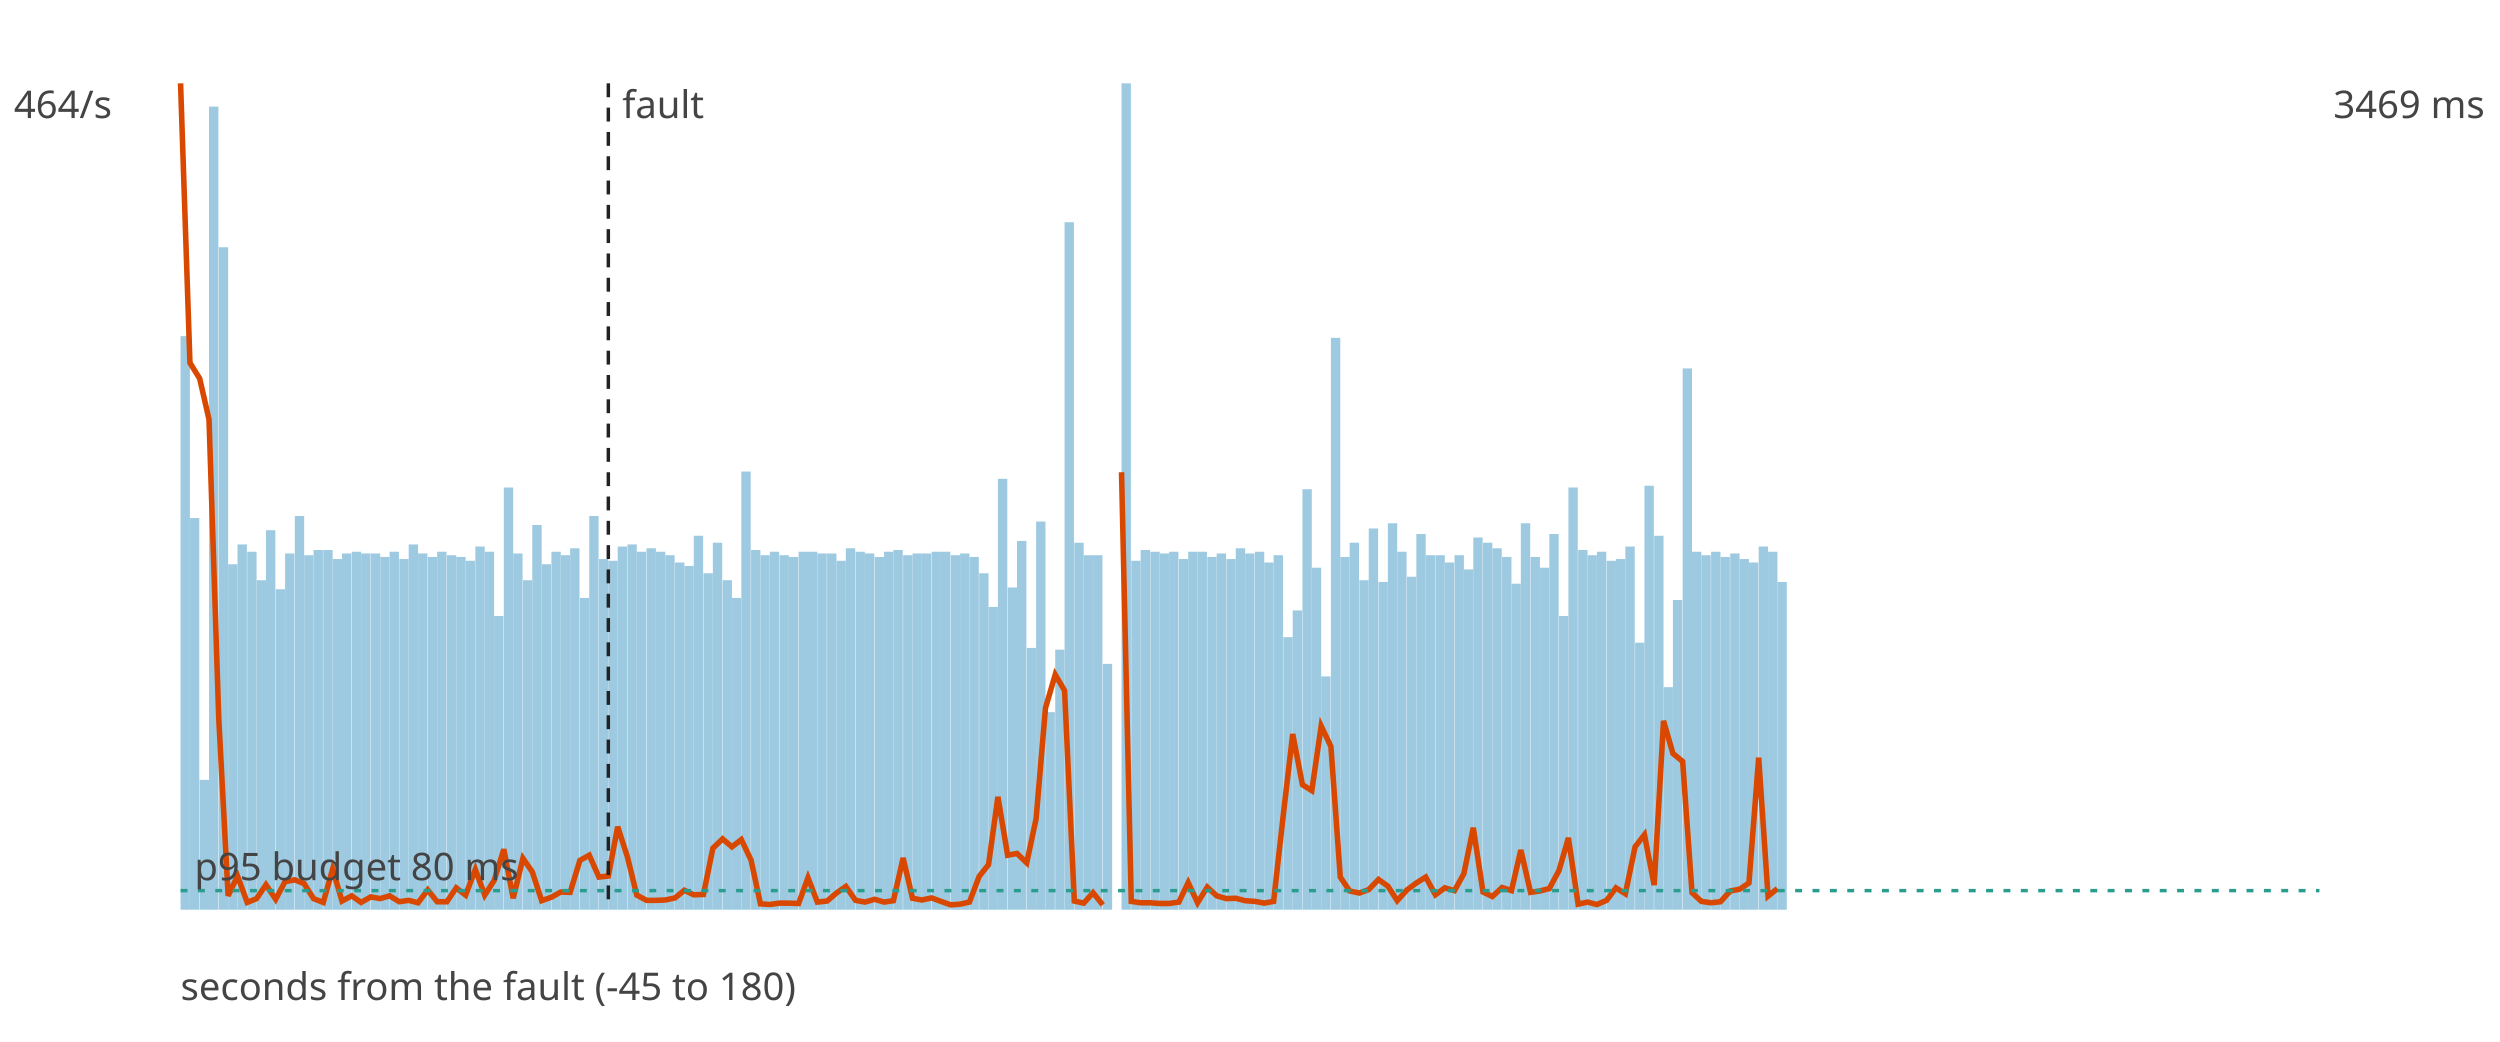
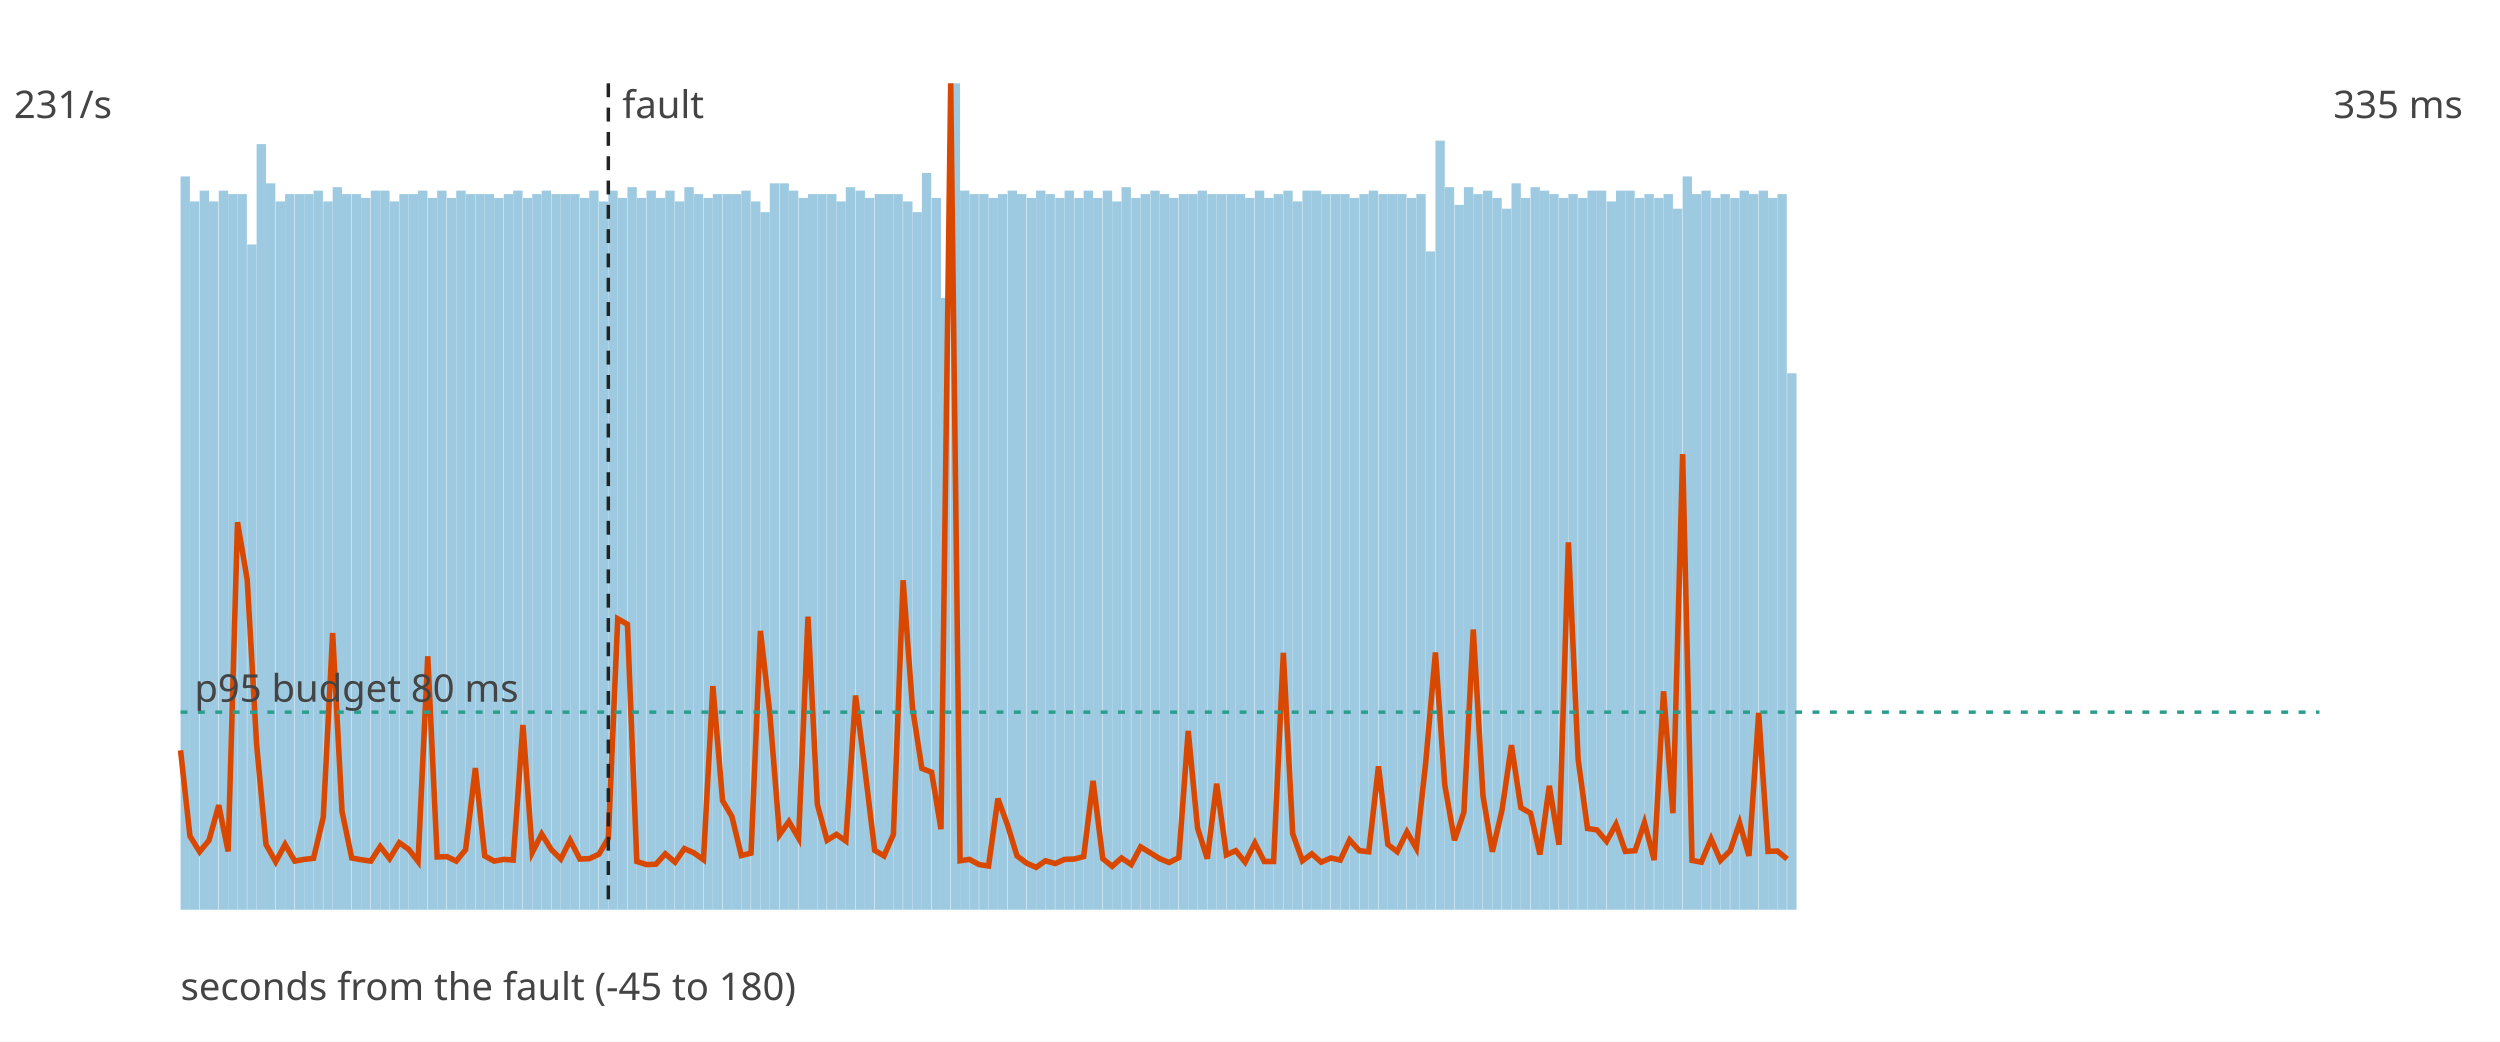
<svg xmlns="http://www.w3.org/2000/svg" viewBox="0 0 720 300" role="img" aria-label="Decisions per second and p95 around the fault">
  <style>text{font:11px sans-serif;fill:#444}.b{fill:#9ecae1}.p{fill:none;stroke:#d94801;stroke-width:1.6}.f{stroke:#222;stroke-dasharray:4 3}.s{stroke:#2a9d8f;stroke-dasharray:2 3}</style>
  <rect width="720" height="300" fill="#fff" />
-   <rect class="b" x="52.0" y="96.8" width="2.7" height="165.2" />
-   <rect class="b" x="54.7" y="149.2" width="2.7" height="112.8" />
-   <rect class="b" x="57.5" y="224.6" width="2.7" height="37.4" />
-   <rect class="b" x="60.2" y="30.7" width="2.7" height="231.3" />
-   <rect class="b" x="63.0" y="71.2" width="2.7" height="190.8" />
-   <rect class="b" x="65.7" y="162.5" width="2.7" height="99.5" />
-   <rect class="b" x="68.4" y="156.8" width="2.7" height="105.2" />
-   <rect class="b" x="71.2" y="158.9" width="2.7" height="103.1" />
-   <rect class="b" x="73.9" y="167.1" width="2.7" height="94.9" />
-   <rect class="b" x="76.6" y="152.7" width="2.7" height="109.3" />
-   <rect class="b" x="79.4" y="169.7" width="2.7" height="92.3" />
-   <rect class="b" x="82.1" y="159.4" width="2.7" height="102.6" />
-   <rect class="b" x="84.9" y="148.6" width="2.7" height="113.4" />
-   <rect class="b" x="87.6" y="159.9" width="2.7" height="102.1" />
-   <rect class="b" x="90.3" y="158.4" width="2.7" height="103.6" />
-   <rect class="b" x="93.1" y="158.4" width="2.7" height="103.6" />
-   <rect class="b" x="95.8" y="161.0" width="2.7" height="101.0" />
-   <rect class="b" x="98.5" y="159.4" width="2.7" height="102.6" />
-   <rect class="b" x="101.3" y="158.9" width="2.7" height="103.1" />
-   <rect class="b" x="104.0" y="159.4" width="2.7" height="102.6" />
-   <rect class="b" x="106.8" y="159.4" width="2.7" height="102.6" />
-   <rect class="b" x="109.5" y="160.4" width="2.7" height="101.6" />
-   <rect class="b" x="112.2" y="158.9" width="2.7" height="103.1" />
-   <rect class="b" x="115.0" y="161.0" width="2.7" height="101.0" />
-   <rect class="b" x="117.7" y="156.8" width="2.7" height="105.2" />
-   <rect class="b" x="120.4" y="159.4" width="2.7" height="102.6" />
-   <rect class="b" x="123.2" y="160.4" width="2.7" height="101.6" />
-   <rect class="b" x="125.9" y="158.9" width="2.7" height="103.1" />
-   <rect class="b" x="128.7" y="159.9" width="2.7" height="102.1" />
-   <rect class="b" x="131.4" y="160.4" width="2.7" height="101.6" />
-   <rect class="b" x="134.1" y="161.5" width="2.7" height="100.5" />
-   <rect class="b" x="136.9" y="157.4" width="2.7" height="104.6" />
-   <rect class="b" x="139.6" y="158.9" width="2.7" height="103.1" />
-   <rect class="b" x="142.3" y="177.4" width="2.7" height="84.6" />
-   <rect class="b" x="145.1" y="140.4" width="2.7" height="121.6" />
-   <rect class="b" x="147.8" y="159.4" width="2.7" height="102.6" />
-   <rect class="b" x="150.6" y="167.1" width="2.7" height="94.9" />
-   <rect class="b" x="153.3" y="151.2" width="2.7" height="110.8" />
-   <rect class="b" x="156.0" y="162.5" width="2.7" height="99.5" />
-   <rect class="b" x="158.8" y="158.9" width="2.7" height="103.1" />
-   <rect class="b" x="161.5" y="159.9" width="2.7" height="102.1" />
-   <rect class="b" x="164.2" y="157.9" width="2.7" height="104.1" />
-   <rect class="b" x="167.0" y="172.2" width="2.7" height="89.8" />
-   <rect class="b" x="169.7" y="148.6" width="2.7" height="113.4" />
-   <rect class="b" x="172.5" y="161.0" width="2.7" height="101.0" />
-   <rect class="b" x="175.2" y="161.5" width="2.7" height="100.5" />
-   <rect class="b" x="177.9" y="157.4" width="2.7" height="104.6" />
-   <rect class="b" x="180.7" y="156.8" width="2.7" height="105.2" />
-   <rect class="b" x="183.4" y="158.9" width="2.7" height="103.1" />
-   <rect class="b" x="186.2" y="157.9" width="2.7" height="104.1" />
-   <rect class="b" x="188.9" y="158.9" width="2.7" height="103.1" />
-   <rect class="b" x="191.6" y="159.9" width="2.7" height="102.1" />
-   <rect class="b" x="194.4" y="162.0" width="2.7" height="100.0" />
-   <rect class="b" x="197.1" y="163.0" width="2.7" height="99.0" />
-   <rect class="b" x="199.8" y="154.3" width="2.7" height="107.7" />
-   <rect class="b" x="202.6" y="165.1" width="2.7" height="96.9" />
-   <rect class="b" x="205.3" y="156.3" width="2.7" height="105.7" />
-   <rect class="b" x="208.1" y="167.1" width="2.7" height="94.9" />
-   <rect class="b" x="210.8" y="172.2" width="2.7" height="89.8" />
-   <rect class="b" x="213.5" y="135.8" width="2.7" height="126.2" />
-   <rect class="b" x="216.3" y="158.4" width="2.7" height="103.6" />
-   <rect class="b" x="219.0" y="159.9" width="2.7" height="102.1" />
-   <rect class="b" x="221.7" y="158.9" width="2.7" height="103.1" />
-   <rect class="b" x="224.5" y="159.9" width="2.7" height="102.1" />
-   <rect class="b" x="227.2" y="160.4" width="2.7" height="101.6" />
-   <rect class="b" x="230.0" y="158.9" width="2.7" height="103.1" />
-   <rect class="b" x="232.7" y="158.9" width="2.7" height="103.1" />
-   <rect class="b" x="235.4" y="159.4" width="2.7" height="102.6" />
-   <rect class="b" x="238.2" y="159.4" width="2.7" height="102.6" />
-   <rect class="b" x="240.9" y="161.5" width="2.7" height="100.5" />
-   <rect class="b" x="243.6" y="157.9" width="2.7" height="104.1" />
-   <rect class="b" x="246.4" y="158.9" width="2.7" height="103.1" />
-   <rect class="b" x="249.1" y="159.4" width="2.7" height="102.6" />
-   <rect class="b" x="251.9" y="160.4" width="2.7" height="101.6" />
-   <rect class="b" x="254.6" y="158.9" width="2.7" height="103.1" />
-   <rect class="b" x="257.3" y="158.4" width="2.7" height="103.6" />
-   <rect class="b" x="260.1" y="159.9" width="2.7" height="102.1" />
-   <rect class="b" x="262.8" y="159.4" width="2.7" height="102.6" />
-   <rect class="b" x="265.5" y="159.4" width="2.7" height="102.6" />
-   <rect class="b" x="268.3" y="158.9" width="2.7" height="103.1" />
-   <rect class="b" x="271.0" y="158.9" width="2.7" height="103.1" />
-   <rect class="b" x="273.8" y="159.9" width="2.7" height="102.1" />
-   <rect class="b" x="276.5" y="159.4" width="2.7" height="102.6" />
-   <rect class="b" x="279.2" y="160.4" width="2.7" height="101.6" />
-   <rect class="b" x="282.0" y="165.1" width="2.7" height="96.9" />
-   <rect class="b" x="284.7" y="174.8" width="2.7" height="87.2" />
-   <rect class="b" x="287.4" y="137.9" width="2.7" height="124.1" />
-   <rect class="b" x="290.2" y="169.2" width="2.7" height="92.8" />
-   <rect class="b" x="292.9" y="155.8" width="2.7" height="106.2" />
-   <rect class="b" x="295.7" y="186.6" width="2.7" height="75.4" />
-   <rect class="b" x="298.4" y="150.2" width="2.7" height="111.8" />
-   <rect class="b" x="301.1" y="205.1" width="2.7" height="56.9" />
-   <rect class="b" x="303.9" y="187.1" width="2.7" height="74.9" />
-   <rect class="b" x="306.6" y="64.0" width="2.7" height="198.0" />
-   <rect class="b" x="309.4" y="156.3" width="2.7" height="105.7" />
-   <rect class="b" x="312.1" y="159.9" width="2.7" height="102.1" />
-   <rect class="b" x="314.8" y="159.9" width="2.7" height="102.1" />
-   <rect class="b" x="317.6" y="191.2" width="2.7" height="70.8" />
-   <rect class="b" x="323.0" y="24.0" width="2.7" height="238.0" />
-   <rect class="b" x="325.8" y="161.5" width="2.7" height="100.5" />
-   <rect class="b" x="328.5" y="158.4" width="2.7" height="103.6" />
-   <rect class="b" x="331.3" y="158.9" width="2.7" height="103.1" />
-   <rect class="b" x="334.0" y="159.4" width="2.7" height="102.6" />
-   <rect class="b" x="336.7" y="158.9" width="2.7" height="103.1" />
-   <rect class="b" x="339.5" y="161.0" width="2.7" height="101.0" />
-   <rect class="b" x="342.2" y="158.9" width="2.7" height="103.1" />
-   <rect class="b" x="344.9" y="158.9" width="2.7" height="103.1" />
-   <rect class="b" x="347.7" y="160.4" width="2.7" height="101.6" />
-   <rect class="b" x="350.4" y="159.4" width="2.7" height="102.6" />
-   <rect class="b" x="353.2" y="161.0" width="2.7" height="101.0" />
-   <rect class="b" x="355.9" y="157.9" width="2.7" height="104.1" />
-   <rect class="b" x="358.6" y="159.4" width="2.7" height="102.6" />
-   <rect class="b" x="361.4" y="158.9" width="2.7" height="103.1" />
-   <rect class="b" x="364.1" y="162.0" width="2.7" height="100.0" />
-   <rect class="b" x="366.8" y="159.9" width="2.7" height="102.1" />
-   <rect class="b" x="369.6" y="183.5" width="2.7" height="78.5" />
-   <rect class="b" x="372.3" y="175.8" width="2.7" height="86.2" />
-   <rect class="b" x="375.1" y="140.9" width="2.7" height="121.1" />
-   <rect class="b" x="377.8" y="163.5" width="2.7" height="98.5" />
-   <rect class="b" x="380.5" y="194.8" width="2.7" height="67.2" />
-   <rect class="b" x="383.3" y="97.3" width="2.7" height="164.7" />
-   <rect class="b" x="386.0" y="160.4" width="2.7" height="101.6" />
-   <rect class="b" x="388.7" y="156.3" width="2.7" height="105.7" />
-   <rect class="b" x="391.5" y="167.1" width="2.7" height="94.9" />
-   <rect class="b" x="394.2" y="152.2" width="2.7" height="109.8" />
-   <rect class="b" x="397.0" y="167.6" width="2.7" height="94.4" />
-   <rect class="b" x="399.7" y="150.7" width="2.7" height="111.3" />
-   <rect class="b" x="402.4" y="158.9" width="2.7" height="103.1" />
-   <rect class="b" x="405.2" y="166.1" width="2.7" height="95.9" />
-   <rect class="b" x="407.9" y="153.8" width="2.7" height="108.2" />
-   <rect class="b" x="410.6" y="159.9" width="2.7" height="102.1" />
-   <rect class="b" x="413.4" y="159.9" width="2.7" height="102.1" />
-   <rect class="b" x="416.1" y="162.0" width="2.7" height="100.0" />
-   <rect class="b" x="418.9" y="159.9" width="2.7" height="102.1" />
-   <rect class="b" x="421.6" y="164.0" width="2.7" height="98.0" />
-   <rect class="b" x="424.3" y="154.8" width="2.7" height="107.2" />
-   <rect class="b" x="427.1" y="156.3" width="2.7" height="105.7" />
-   <rect class="b" x="429.8" y="157.9" width="2.7" height="104.1" />
-   <rect class="b" x="432.6" y="160.4" width="2.7" height="101.6" />
-   <rect class="b" x="435.3" y="168.1" width="2.7" height="93.9" />
-   <rect class="b" x="438.0" y="150.7" width="2.7" height="111.3" />
-   <rect class="b" x="440.8" y="160.4" width="2.7" height="101.6" />
-   <rect class="b" x="443.5" y="163.5" width="2.7" height="98.5" />
-   <rect class="b" x="446.2" y="153.8" width="2.7" height="108.2" />
-   <rect class="b" x="449.0" y="177.4" width="2.7" height="84.6" />
-   <rect class="b" x="451.7" y="140.4" width="2.7" height="121.6" />
-   <rect class="b" x="454.5" y="158.4" width="2.7" height="103.6" />
-   <rect class="b" x="457.2" y="159.9" width="2.7" height="102.1" />
-   <rect class="b" x="459.9" y="158.9" width="2.7" height="103.1" />
-   <rect class="b" x="462.7" y="161.5" width="2.7" height="100.5" />
-   <rect class="b" x="465.4" y="161.0" width="2.7" height="101.0" />
-   <rect class="b" x="468.1" y="157.4" width="2.7" height="104.6" />
-   <rect class="b" x="470.9" y="185.1" width="2.7" height="76.9" />
-   <rect class="b" x="473.6" y="139.9" width="2.7" height="122.1" />
-   <rect class="b" x="476.4" y="154.3" width="2.7" height="107.7" />
-   <rect class="b" x="479.1" y="197.9" width="2.7" height="64.1" />
-   <rect class="b" x="481.8" y="172.8" width="2.7" height="89.2" />
-   <rect class="b" x="484.6" y="106.1" width="2.7" height="155.9" />
-   <rect class="b" x="487.3" y="158.9" width="2.7" height="103.1" />
-   <rect class="b" x="490.0" y="159.9" width="2.7" height="102.1" />
-   <rect class="b" x="492.8" y="158.9" width="2.7" height="103.1" />
-   <rect class="b" x="495.5" y="160.4" width="2.7" height="101.6" />
-   <rect class="b" x="498.3" y="159.4" width="2.7" height="102.6" />
-   <rect class="b" x="501.0" y="161.0" width="2.7" height="101.0" />
-   <rect class="b" x="503.7" y="162.0" width="2.7" height="100.0" />
-   <rect class="b" x="506.5" y="157.4" width="2.7" height="104.6" />
-   <rect class="b" x="509.2" y="158.9" width="2.7" height="103.1" />
-   <rect class="b" x="511.9" y="167.6" width="2.7" height="94.4" />
-   <polyline class="p" points="52.0,24.0 54.7,104.5 57.5,109.0 60.2,120.8 63.0,206.9 65.7,258.0 68.4,252.3 71.2,259.9 73.9,258.8 76.6,254.8 79.4,259.0 82.1,253.9 84.9,253.4 87.6,254.5 90.3,258.8 93.1,259.9 95.8,250.3 98.5,259.5 101.3,258.0 104.0,259.9 106.8,258.3 109.5,258.8 112.2,258.0 115.0,259.7 117.7,259.3 120.4,260.0 123.2,256.3 125.9,259.7 128.7,259.7 131.4,255.7 134.1,257.8 136.9,250.4 139.6,257.8 142.3,253.6 145.1,244.6 147.8,258.7 150.6,247.2 153.3,251.1 156.0,259.4 158.8,258.4 161.5,256.9 164.2,257.0 167.0,247.8 169.7,246.3 172.5,252.6 175.2,252.3 177.9,238.1 180.7,246.8 183.4,257.8 186.2,259.3 188.9,259.3 191.6,259.2 194.4,258.6 197.1,256.4 199.8,257.7 202.6,257.6 205.3,244.3 208.1,241.6 210.8,243.9 213.5,241.8 216.3,247.7 219.0,260.3 221.7,260.5 224.5,260.1 227.2,260.1 230.0,260.2 232.7,252.8 235.4,259.8 238.2,259.5 240.9,257.2 243.6,255.3 246.4,259.3 249.1,259.8 251.9,259.0 254.6,259.8 257.3,259.4 260.1,247.1 262.8,258.7 265.5,259.2 268.3,258.6 271.0,259.6 273.8,260.6 276.5,260.4 279.2,259.8 282.0,252.4 284.7,249.0 287.4,229.5 290.2,246.3 292.9,245.8 295.7,248.5 298.4,235.8 301.1,203.9 303.9,194.3 306.6,198.9 309.4,259.5 312.1,260.1 314.8,257.1 317.6,260.6" />
-   <polyline class="p" points="323.0,136.0 325.8,259.6 328.5,260.0 331.3,260.0 334.0,260.2 336.7,260.2 339.5,259.8 342.2,254.2 344.9,260.0 347.7,255.5 350.4,258.0 353.2,258.8 355.9,258.7 358.6,259.4 361.4,259.6 364.1,260.1 366.8,259.6 369.6,234.6 372.3,211.4 375.1,226.0 377.8,227.7 380.5,209.1 383.3,215.0 386.0,252.6 388.7,256.6 391.5,257.2 394.2,256.2 397.0,253.3 399.7,255.2 402.4,259.4 405.2,256.3 407.9,254.3 410.6,252.6 413.4,257.7 416.1,255.7 418.9,256.5 421.6,251.6 424.3,238.4 427.1,256.9 429.8,258.2 432.6,255.6 435.3,256.5 438.0,244.8 440.8,257.0 443.5,256.6 446.2,255.9 449.0,250.7 451.7,241.3 454.5,260.4 457.2,259.8 459.9,260.5 462.7,259.3 465.4,255.7 468.1,257.4 470.9,243.9 473.6,240.4 476.4,254.9 479.1,207.6 481.8,217.0 484.6,219.3 487.3,257.1 490.0,259.6 492.8,260.0 495.5,259.7 498.3,256.6 501.0,256.1 503.7,254.3 506.5,218.2 509.2,258.1 511.9,255.9" />
+   <rect class="b" x="52.0" y="50.8" width="2.7" height="211.2" />
+   <rect class="b" x="54.7" y="58.0" width="2.7" height="204.0" />
+   <rect class="b" x="57.5" y="54.9" width="2.7" height="207.1" />
+   <rect class="b" x="60.2" y="58.0" width="2.7" height="204.0" />
+   <rect class="b" x="63.0" y="54.9" width="2.7" height="207.1" />
+   <rect class="b" x="65.7" y="55.9" width="2.7" height="206.1" />
+   <rect class="b" x="68.4" y="55.9" width="2.7" height="206.1" />
+   <rect class="b" x="71.2" y="70.4" width="2.7" height="191.6" />
+   <rect class="b" x="73.9" y="41.5" width="2.7" height="220.5" />
+   <rect class="b" x="76.6" y="52.8" width="2.7" height="209.2" />
+   <rect class="b" x="79.4" y="58.0" width="2.7" height="204.0" />
+   <rect class="b" x="82.1" y="55.9" width="2.7" height="206.1" />
+   <rect class="b" x="84.9" y="55.9" width="2.7" height="206.1" />
+   <rect class="b" x="87.6" y="55.9" width="2.7" height="206.1" />
+   <rect class="b" x="90.3" y="54.9" width="2.7" height="207.1" />
+   <rect class="b" x="93.1" y="58.0" width="2.7" height="204.0" />
+   <rect class="b" x="95.8" y="53.9" width="2.7" height="208.1" />
+   <rect class="b" x="98.5" y="55.9" width="2.7" height="206.1" />
+   <rect class="b" x="101.3" y="55.9" width="2.7" height="206.1" />
+   <rect class="b" x="104.0" y="57.0" width="2.7" height="205.0" />
+   <rect class="b" x="106.8" y="54.9" width="2.7" height="207.1" />
+   <rect class="b" x="109.5" y="54.9" width="2.7" height="207.1" />
+   <rect class="b" x="112.2" y="58.0" width="2.7" height="204.0" />
+   <rect class="b" x="115.0" y="55.9" width="2.7" height="206.1" />
+   <rect class="b" x="117.7" y="55.9" width="2.7" height="206.1" />
+   <rect class="b" x="120.4" y="54.9" width="2.7" height="207.1" />
+   <rect class="b" x="123.2" y="57.0" width="2.7" height="205.0" />
+   <rect class="b" x="125.9" y="54.9" width="2.7" height="207.1" />
+   <rect class="b" x="128.7" y="57.0" width="2.7" height="205.0" />
+   <rect class="b" x="131.4" y="54.9" width="2.7" height="207.1" />
+   <rect class="b" x="134.1" y="55.9" width="2.7" height="206.1" />
+   <rect class="b" x="136.9" y="55.9" width="2.7" height="206.1" />
+   <rect class="b" x="139.6" y="55.9" width="2.7" height="206.1" />
+   <rect class="b" x="142.3" y="57.0" width="2.7" height="205.0" />
+   <rect class="b" x="145.1" y="55.9" width="2.7" height="206.1" />
+   <rect class="b" x="147.8" y="54.9" width="2.7" height="207.1" />
+   <rect class="b" x="150.6" y="57.0" width="2.7" height="205.0" />
+   <rect class="b" x="153.3" y="55.9" width="2.7" height="206.1" />
+   <rect class="b" x="156.0" y="54.9" width="2.7" height="207.1" />
+   <rect class="b" x="158.8" y="55.9" width="2.7" height="206.1" />
+   <rect class="b" x="161.5" y="55.9" width="2.7" height="206.1" />
+   <rect class="b" x="164.2" y="55.9" width="2.7" height="206.1" />
+   <rect class="b" x="167.0" y="57.0" width="2.7" height="205.0" />
+   <rect class="b" x="169.7" y="54.9" width="2.7" height="207.1" />
+   <rect class="b" x="172.5" y="58.0" width="2.7" height="204.0" />
+   <rect class="b" x="175.2" y="54.9" width="2.7" height="207.1" />
+   <rect class="b" x="177.9" y="57.0" width="2.7" height="205.0" />
+   <rect class="b" x="180.7" y="53.9" width="2.7" height="208.1" />
+   <rect class="b" x="183.4" y="57.0" width="2.7" height="205.0" />
+   <rect class="b" x="186.2" y="54.9" width="2.7" height="207.1" />
+   <rect class="b" x="188.9" y="57.0" width="2.7" height="205.0" />
+   <rect class="b" x="191.6" y="54.9" width="2.7" height="207.1" />
+   <rect class="b" x="194.4" y="58.0" width="2.7" height="204.0" />
+   <rect class="b" x="197.1" y="53.9" width="2.7" height="208.1" />
+   <rect class="b" x="199.8" y="55.9" width="2.7" height="206.1" />
+   <rect class="b" x="202.6" y="57.0" width="2.7" height="205.0" />
+   <rect class="b" x="205.3" y="55.9" width="2.7" height="206.1" />
+   <rect class="b" x="208.1" y="55.9" width="2.7" height="206.1" />
+   <rect class="b" x="210.8" y="55.9" width="2.7" height="206.1" />
+   <rect class="b" x="213.5" y="54.9" width="2.7" height="207.1" />
+   <rect class="b" x="216.3" y="58.0" width="2.7" height="204.0" />
+   <rect class="b" x="219.0" y="61.1" width="2.7" height="200.9" />
+   <rect class="b" x="221.7" y="52.8" width="2.7" height="209.2" />
+   <rect class="b" x="224.5" y="52.8" width="2.7" height="209.2" />
+   <rect class="b" x="227.2" y="54.9" width="2.7" height="207.1" />
+   <rect class="b" x="230.0" y="57.0" width="2.7" height="205.0" />
+   <rect class="b" x="232.7" y="55.9" width="2.7" height="206.1" />
+   <rect class="b" x="235.4" y="55.9" width="2.7" height="206.1" />
+   <rect class="b" x="238.2" y="55.9" width="2.7" height="206.1" />
+   <rect class="b" x="240.9" y="58.0" width="2.7" height="204.0" />
+   <rect class="b" x="243.6" y="53.9" width="2.7" height="208.1" />
+   <rect class="b" x="246.4" y="54.9" width="2.7" height="207.1" />
+   <rect class="b" x="249.1" y="57.0" width="2.7" height="205.0" />
+   <rect class="b" x="251.9" y="55.9" width="2.7" height="206.1" />
+   <rect class="b" x="254.6" y="55.9" width="2.7" height="206.1" />
+   <rect class="b" x="257.3" y="55.9" width="2.7" height="206.1" />
+   <rect class="b" x="260.1" y="58.0" width="2.7" height="204.0" />
+   <rect class="b" x="262.8" y="61.1" width="2.7" height="200.9" />
+   <rect class="b" x="265.5" y="49.8" width="2.7" height="212.2" />
+   <rect class="b" x="268.3" y="57.0" width="2.7" height="205.0" />
+   <rect class="b" x="271.0" y="85.8" width="2.7" height="176.2" />
+   <rect class="b" x="273.8" y="24.0" width="2.7" height="238.0" />
+   <rect class="b" x="276.5" y="54.9" width="2.7" height="207.1" />
+   <rect class="b" x="279.2" y="55.9" width="2.7" height="206.1" />
+   <rect class="b" x="282.0" y="55.9" width="2.7" height="206.1" />
+   <rect class="b" x="284.7" y="57.0" width="2.7" height="205.0" />
+   <rect class="b" x="287.4" y="55.9" width="2.7" height="206.1" />
+   <rect class="b" x="290.2" y="54.9" width="2.7" height="207.1" />
+   <rect class="b" x="292.9" y="55.9" width="2.7" height="206.1" />
+   <rect class="b" x="295.7" y="57.0" width="2.7" height="205.0" />
+   <rect class="b" x="298.4" y="54.9" width="2.7" height="207.1" />
+   <rect class="b" x="301.1" y="55.9" width="2.7" height="206.1" />
+   <rect class="b" x="303.9" y="57.0" width="2.7" height="205.0" />
+   <rect class="b" x="306.6" y="54.9" width="2.7" height="207.1" />
+   <rect class="b" x="309.4" y="57.0" width="2.7" height="205.0" />
+   <rect class="b" x="312.1" y="54.9" width="2.7" height="207.1" />
+   <rect class="b" x="314.8" y="57.0" width="2.7" height="205.0" />
+   <rect class="b" x="317.6" y="54.9" width="2.7" height="207.1" />
+   <rect class="b" x="320.3" y="58.0" width="2.7" height="204.0" />
+   <rect class="b" x="323.0" y="53.9" width="2.7" height="208.1" />
+   <rect class="b" x="325.8" y="57.0" width="2.7" height="205.0" />
+   <rect class="b" x="328.5" y="55.9" width="2.7" height="206.1" />
+   <rect class="b" x="331.3" y="54.9" width="2.7" height="207.1" />
+   <rect class="b" x="334.0" y="55.9" width="2.7" height="206.1" />
+   <rect class="b" x="336.7" y="57.0" width="2.7" height="205.0" />
+   <rect class="b" x="339.5" y="55.9" width="2.7" height="206.1" />
+   <rect class="b" x="342.2" y="55.9" width="2.7" height="206.1" />
+   <rect class="b" x="344.9" y="54.9" width="2.7" height="207.1" />
+   <rect class="b" x="347.7" y="55.9" width="2.7" height="206.1" />
+   <rect class="b" x="350.4" y="55.9" width="2.7" height="206.1" />
+   <rect class="b" x="353.2" y="55.9" width="2.7" height="206.1" />
+   <rect class="b" x="355.9" y="55.9" width="2.7" height="206.1" />
+   <rect class="b" x="358.6" y="57.0" width="2.7" height="205.0" />
+   <rect class="b" x="361.4" y="54.9" width="2.7" height="207.1" />
+   <rect class="b" x="364.1" y="57.0" width="2.7" height="205.0" />
+   <rect class="b" x="366.8" y="55.9" width="2.7" height="206.1" />
+   <rect class="b" x="369.6" y="54.9" width="2.7" height="207.1" />
+   <rect class="b" x="372.3" y="58.0" width="2.7" height="204.0" />
+   <rect class="b" x="375.1" y="54.9" width="2.7" height="207.1" />
+   <rect class="b" x="377.8" y="54.9" width="2.7" height="207.1" />
+   <rect class="b" x="380.5" y="55.9" width="2.7" height="206.1" />
+   <rect class="b" x="383.3" y="55.9" width="2.7" height="206.1" />
+   <rect class="b" x="386.0" y="55.9" width="2.7" height="206.1" />
+   <rect class="b" x="388.7" y="57.0" width="2.7" height="205.0" />
+   <rect class="b" x="391.5" y="55.9" width="2.7" height="206.1" />
+   <rect class="b" x="394.2" y="54.9" width="2.7" height="207.1" />
+   <rect class="b" x="397.0" y="55.9" width="2.7" height="206.1" />
+   <rect class="b" x="399.7" y="55.9" width="2.7" height="206.1" />
+   <rect class="b" x="402.4" y="55.9" width="2.7" height="206.1" />
+   <rect class="b" x="405.2" y="57.0" width="2.7" height="205.0" />
+   <rect class="b" x="407.9" y="55.9" width="2.7" height="206.1" />
+   <rect class="b" x="410.6" y="72.4" width="2.7" height="189.6" />
+   <rect class="b" x="413.4" y="40.5" width="2.7" height="221.5" />
+   <rect class="b" x="416.1" y="53.9" width="2.7" height="208.1" />
+   <rect class="b" x="418.9" y="59.0" width="2.7" height="203.0" />
+   <rect class="b" x="421.6" y="53.9" width="2.7" height="208.1" />
+   <rect class="b" x="424.3" y="55.9" width="2.7" height="206.1" />
+   <rect class="b" x="427.1" y="54.9" width="2.7" height="207.1" />
+   <rect class="b" x="429.8" y="57.0" width="2.7" height="205.0" />
+   <rect class="b" x="432.6" y="60.1" width="2.7" height="201.9" />
+   <rect class="b" x="435.3" y="52.8" width="2.7" height="209.2" />
+   <rect class="b" x="438.0" y="57.0" width="2.7" height="205.0" />
+   <rect class="b" x="440.8" y="53.9" width="2.7" height="208.1" />
+   <rect class="b" x="443.5" y="54.9" width="2.7" height="207.1" />
+   <rect class="b" x="446.2" y="55.9" width="2.7" height="206.1" />
+   <rect class="b" x="449.0" y="57.0" width="2.7" height="205.0" />
+   <rect class="b" x="451.7" y="55.9" width="2.7" height="206.1" />
+   <rect class="b" x="454.5" y="57.0" width="2.7" height="205.0" />
+   <rect class="b" x="457.2" y="54.9" width="2.7" height="207.1" />
+   <rect class="b" x="459.9" y="54.9" width="2.7" height="207.1" />
+   <rect class="b" x="462.7" y="58.0" width="2.7" height="204.0" />
+   <rect class="b" x="465.4" y="54.9" width="2.7" height="207.1" />
+   <rect class="b" x="468.1" y="54.9" width="2.7" height="207.1" />
+   <rect class="b" x="470.9" y="57.0" width="2.7" height="205.0" />
+   <rect class="b" x="473.6" y="55.9" width="2.7" height="206.1" />
+   <rect class="b" x="476.4" y="57.0" width="2.7" height="205.0" />
+   <rect class="b" x="479.1" y="55.9" width="2.7" height="206.1" />
+   <rect class="b" x="481.8" y="60.1" width="2.7" height="201.9" />
+   <rect class="b" x="484.6" y="50.8" width="2.7" height="211.2" />
+   <rect class="b" x="487.3" y="55.9" width="2.7" height="206.1" />
+   <rect class="b" x="490.0" y="54.9" width="2.7" height="207.1" />
+   <rect class="b" x="492.8" y="57.0" width="2.7" height="205.0" />
+   <rect class="b" x="495.5" y="55.9" width="2.7" height="206.1" />
+   <rect class="b" x="498.3" y="57.0" width="2.7" height="205.0" />
+   <rect class="b" x="501.0" y="54.9" width="2.7" height="207.1" />
+   <rect class="b" x="503.7" y="55.9" width="2.7" height="206.1" />
+   <rect class="b" x="506.5" y="54.9" width="2.7" height="207.1" />
+   <rect class="b" x="509.2" y="57.0" width="2.7" height="205.0" />
+   <rect class="b" x="511.9" y="55.9" width="2.7" height="206.1" />
+   <rect class="b" x="514.7" y="107.5" width="2.7" height="154.5" />
+   <polyline class="p" points="52.0,216.1 54.7,240.8 57.5,245.3 60.2,242.0 63.0,231.9 65.7,245.2 68.4,150.4 71.2,167.0 73.9,214.4 76.6,243.2 79.4,248.2 82.1,243.2 84.9,248.0 87.6,247.5 90.3,247.2 93.1,235.4 95.8,182.3 98.5,233.7 101.3,247.1 104.0,247.6 106.8,248.0 109.5,243.8 112.2,247.3 115.0,242.7 117.7,244.6 120.4,248.1 123.2,189.0 125.9,246.8 128.7,246.7 131.4,248.0 134.1,244.7 136.9,221.2 139.6,246.5 142.3,248.0 145.1,247.5 147.8,247.7 150.6,208.8 153.3,245.5 156.0,240.2 158.8,244.7 161.5,247.4 164.2,242.0 167.0,247.4 169.7,247.3 172.5,246.0 175.2,241.4 177.9,178.2 180.7,179.8 183.4,248.1 186.2,249.0 188.9,248.9 191.6,245.9 194.4,248.3 197.1,244.4 199.8,245.6 202.6,247.6 205.3,197.6 208.1,230.6 210.8,235.2 213.5,246.4 216.3,245.7 219.0,181.7 221.7,205.4 224.5,240.4 227.2,236.6 230.0,241.4 232.7,177.6 235.4,231.7 238.2,242.0 240.9,240.3 243.6,242.2 246.4,200.3 249.1,221.6 251.9,244.9 254.6,246.5 257.3,240.3 260.1,167.1 262.8,203.9 265.5,221.3 268.3,222.4 271.0,238.8 273.8,24.0 276.5,247.9 279.2,247.5 282.0,249.0 284.7,249.4 287.4,230.0 290.2,237.7 292.9,246.5 295.7,248.6 298.4,249.8 301.1,247.9 303.9,248.7 306.6,247.5 309.4,247.4 312.1,246.7 314.8,224.9 317.6,247.3 320.3,249.5 323.0,247.1 325.8,249.0 328.5,243.9 331.3,245.6 334.0,247.3 336.7,248.4 339.5,247.0 342.2,210.5 344.9,238.5 347.7,247.3 350.4,225.7 353.2,246.2 355.9,245.0 358.6,248.3 361.4,242.8 364.1,248.1 366.8,248.1 369.6,188.0 372.3,240.1 375.1,247.9 377.8,245.9 380.5,248.3 383.3,247.1 386.0,247.7 388.7,241.9 391.5,245.0 394.2,245.3 397.0,220.7 399.7,243.2 402.4,245.3 405.2,239.6 407.9,244.3 410.6,219.7 413.4,187.9 416.1,226.1 418.9,242.0 421.6,233.9 424.3,181.3 427.1,229.2 429.8,245.3 432.6,233.2 435.3,214.6 438.0,232.6 440.8,234.2 443.5,246.1 446.2,226.3 449.0,243.3 451.7,156.2 454.5,218.7 457.2,238.6 459.9,239.0 462.7,242.3 465.4,237.4 468.1,245.2 470.9,245.0 473.6,236.9 476.4,247.7 479.1,199.1 481.8,234.2 484.6,130.8 487.3,247.8 490.0,248.3 492.8,241.6 495.5,247.8 498.3,245.0 501.0,237.0 503.7,246.5 506.5,205.3 509.2,245.2 511.9,245.1 514.7,247.4" />
  <line class="f" x1="175.2" x2="175.2" y1="24" y2="262" />
  <text x="179.2" y="34">fault</text>
-   <line class="s" x1="52" x2="668" y1="256.5" y2="256.5" />
-   <text x="56" y="253.5">p95 budget 80 ms</text>
+   <line class="s" x1="52" x2="668" y1="205.1" y2="205.1" />
+   <text x="56" y="202.1">p95 budget 80 ms</text>
  <text x="52" y="288">seconds from the fault (-45 to 180)</text>
-   <text x="4" y="34">464/s</text>
-   <text x="672" y="34">3469 ms</text>
+   <text x="4" y="34">231/s</text>
+   <text x="672" y="34">335 ms</text>
</svg>
